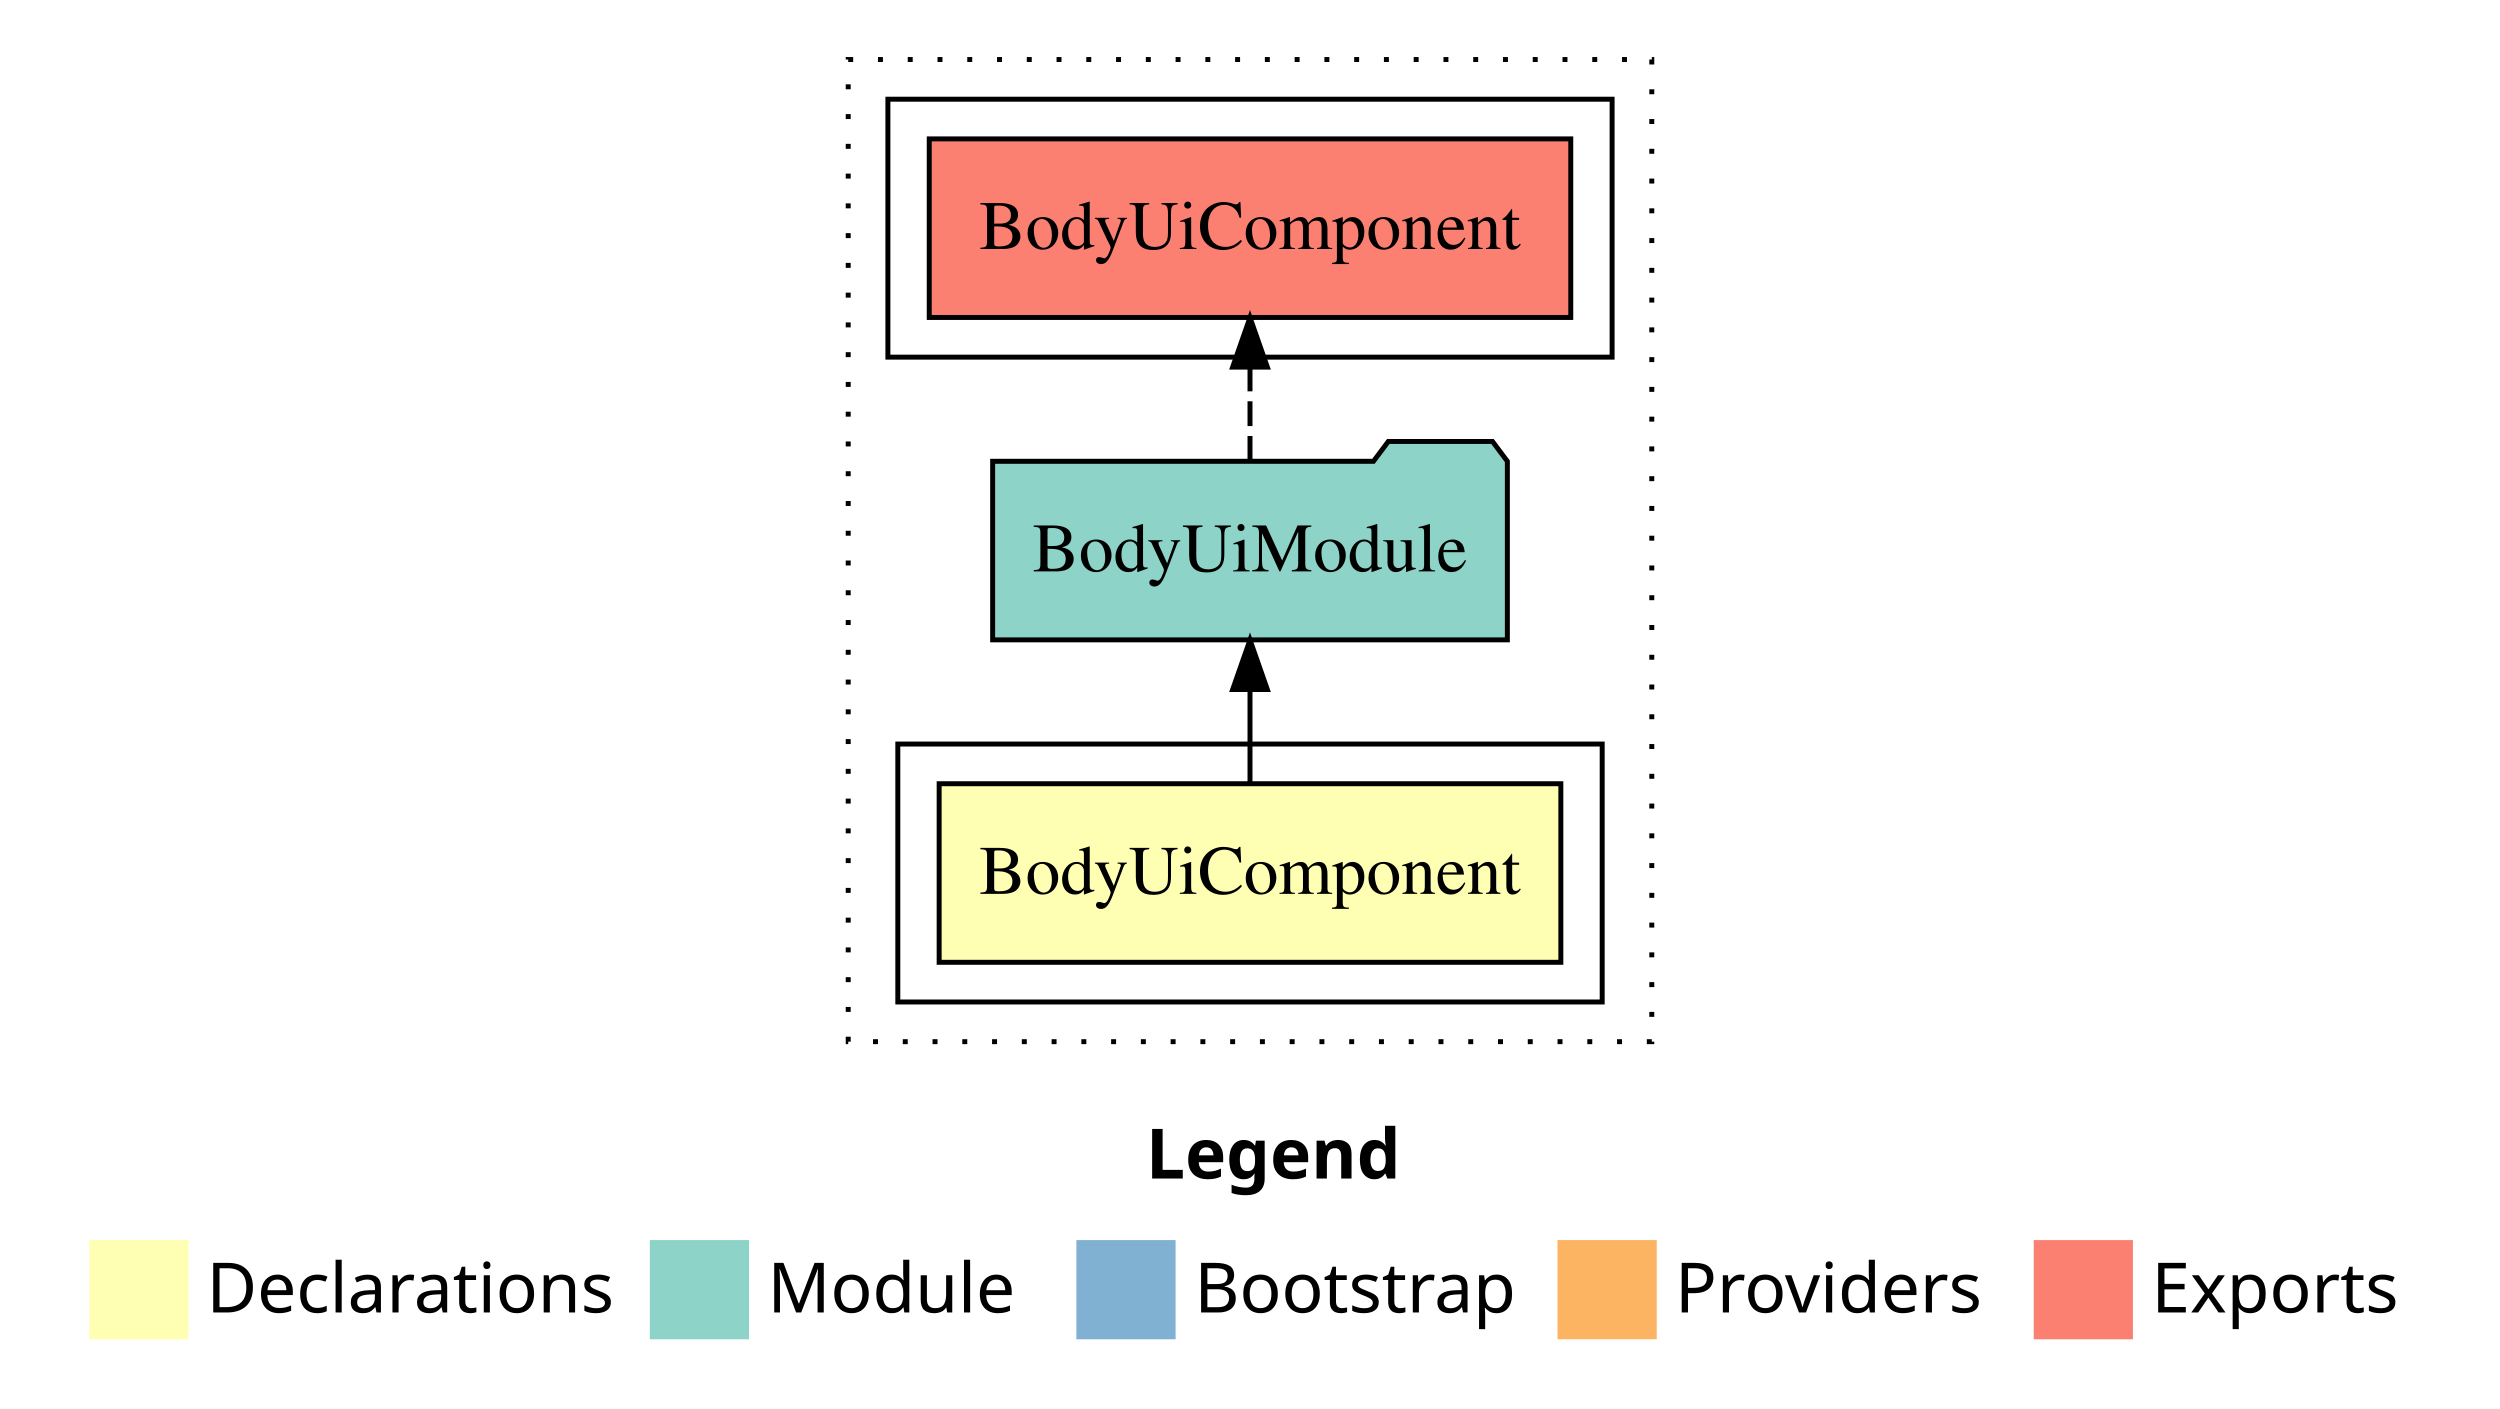
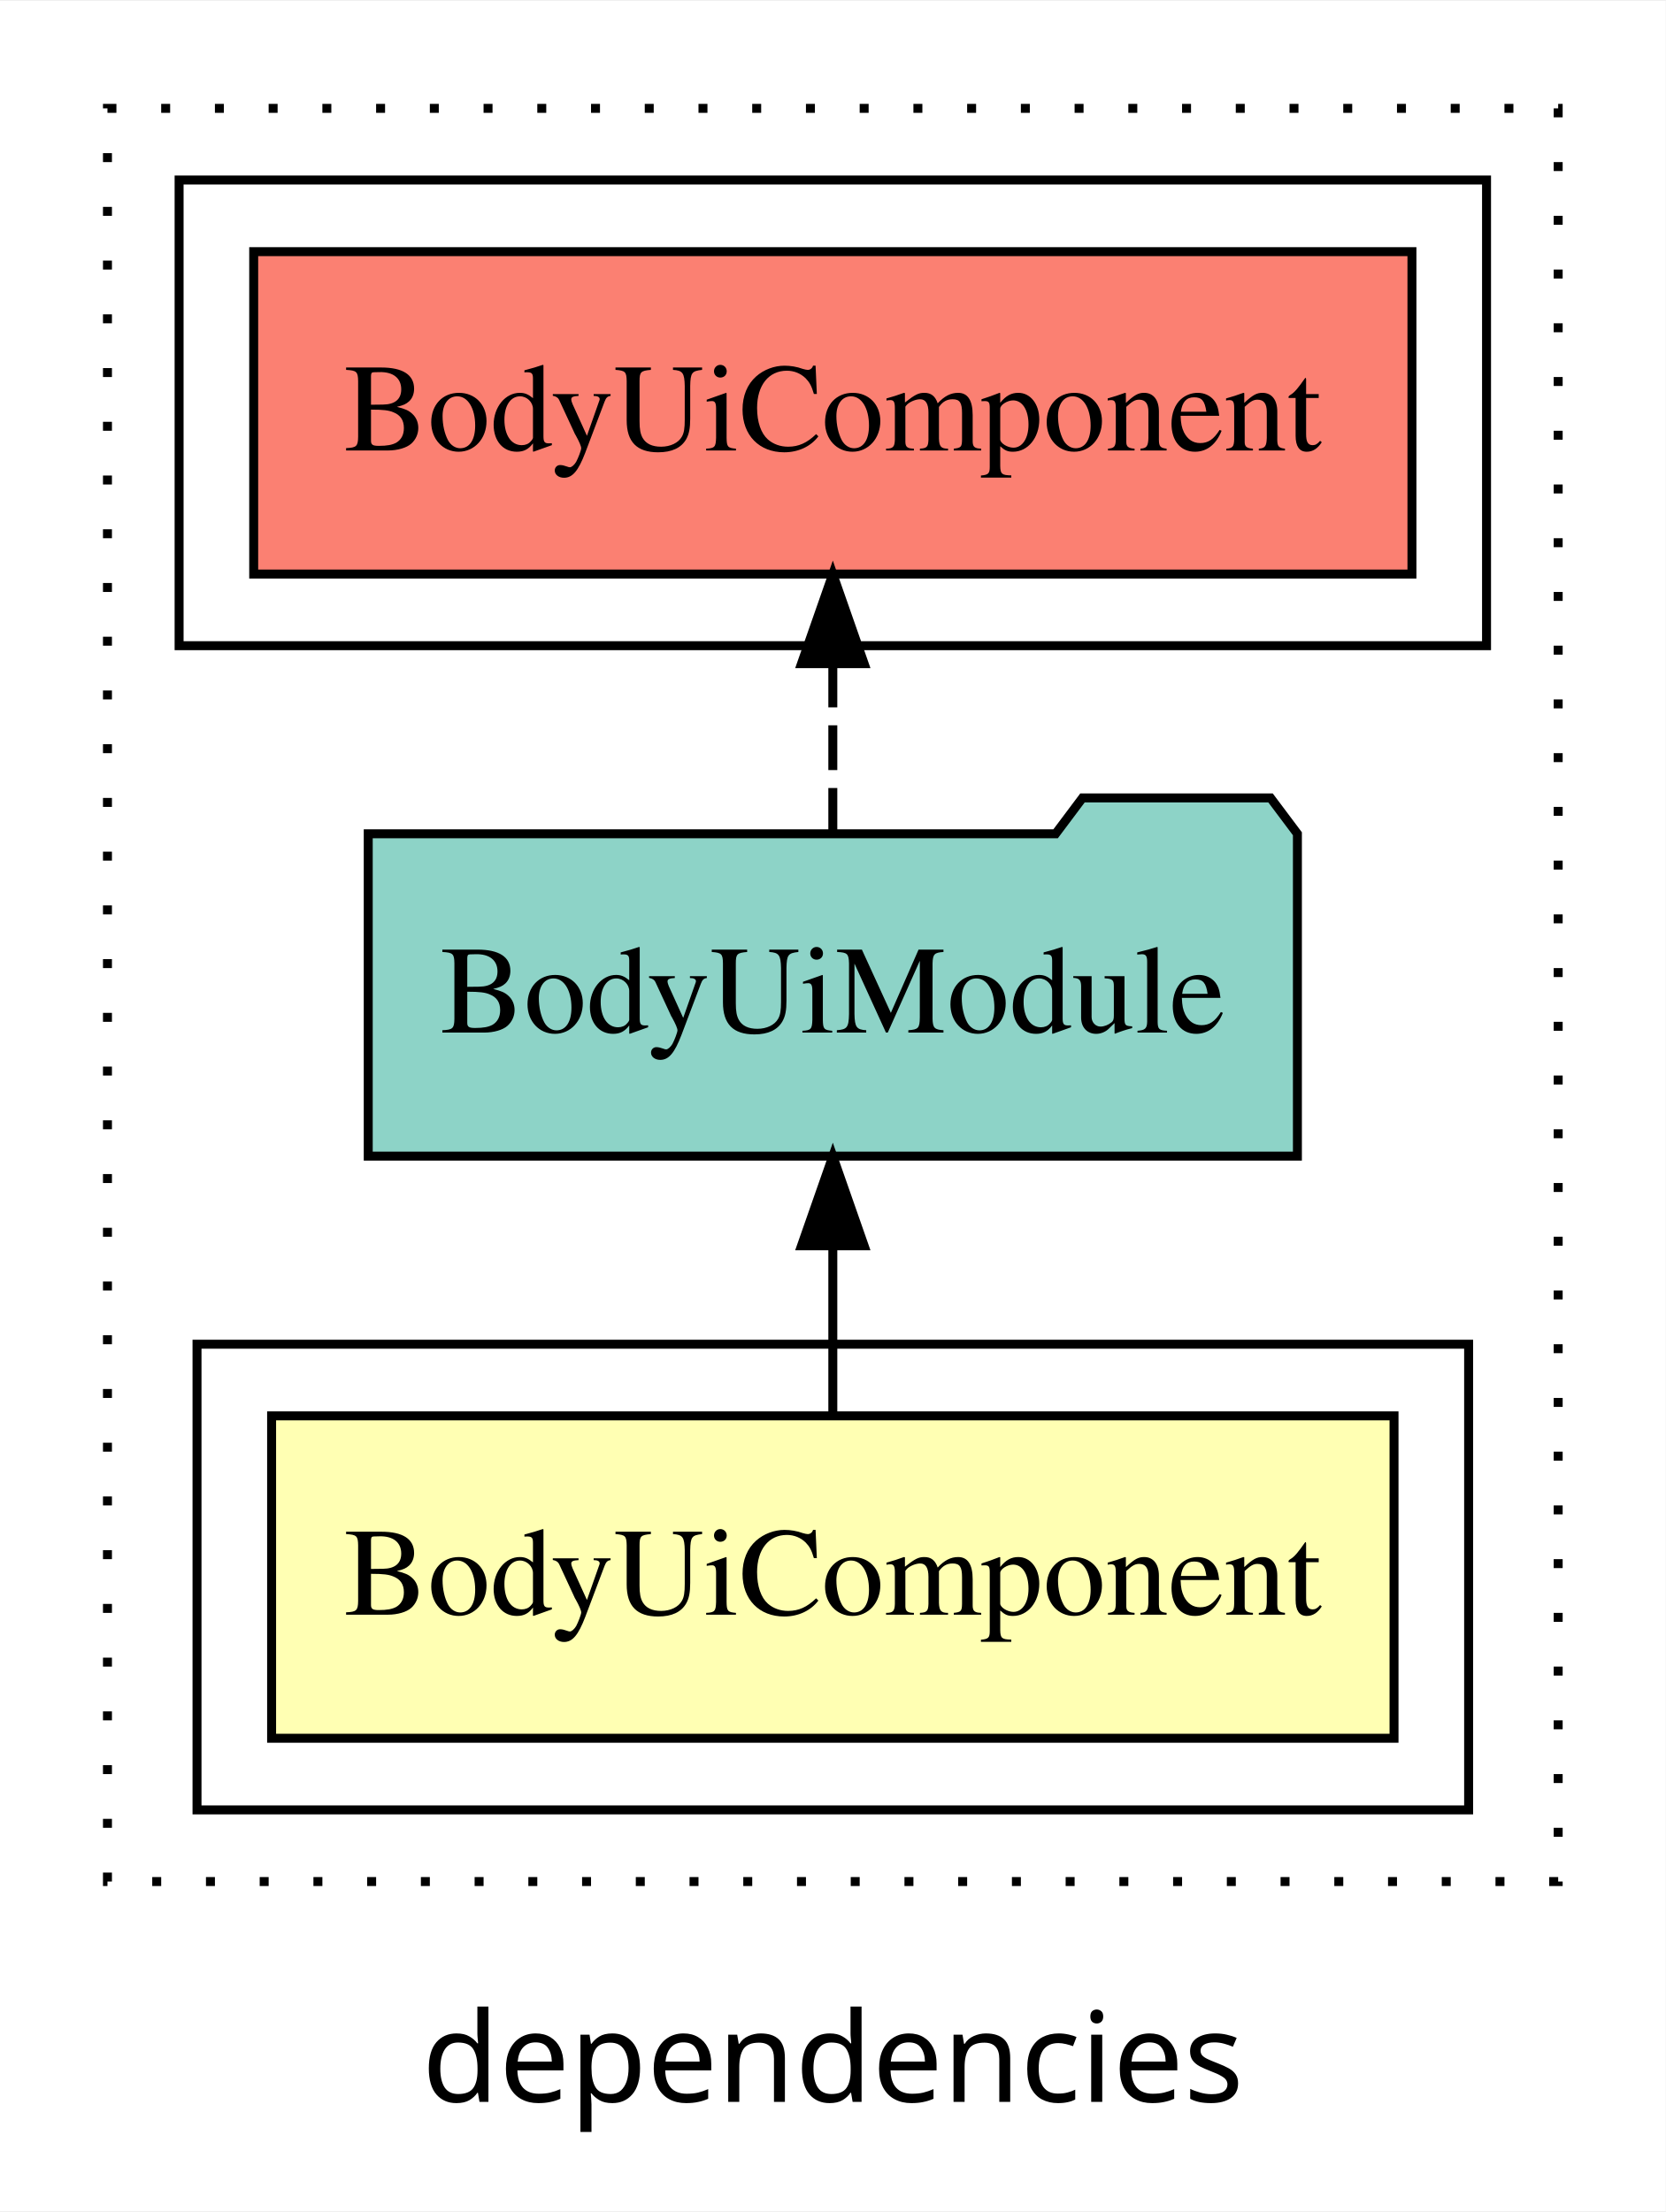
- <svg xmlns="http://www.w3.org/2000/svg" width="504pt" height="284pt" viewBox="0.00 0.00 504.00 284.00">
-   <g id="graph0" class="graph" transform="scale(1 1) rotate(0) translate(4 280)">
-     <polygon fill="#ffffff" stroke="transparent" points="-4,4 -4,-280 500,-280 500,4 -4,4" />
-     <text text-anchor="start" x="227.009" y="-42.4" font-family="sans-serif" font-weight="bold" font-size="14.00" fill="#000000">Legend</text>
-     <polygon fill="#ffffb3" stroke="transparent" points="14,-10 14,-30 34,-30 34,-10 14,-10" />
-     <text text-anchor="start" x="37.629" y="-15.4" font-family="sans-serif" font-size="14.00" fill="#000000">  Declarations</text>
-     <polygon fill="#8dd3c7" stroke="transparent" points="127,-10 127,-30 147,-30 147,-10 127,-10" />
-     <text text-anchor="start" x="150.725" y="-15.4" font-family="sans-serif" font-size="14.00" fill="#000000">  Module</text>
-     <polygon fill="#80b1d3" stroke="transparent" points="213,-10 213,-30 233,-30 233,-10 213,-10" />
-     <text text-anchor="start" x="236.781" y="-15.4" font-family="sans-serif" font-size="14.00" fill="#000000">  Bootstrap</text>
-     <polygon fill="#fdb462" stroke="transparent" points="310,-10 310,-30 330,-30 330,-10 310,-10" />
-     <text text-anchor="start" x="333.673" y="-15.4" font-family="sans-serif" font-size="14.00" fill="#000000">  Providers</text>
-     <polygon fill="#fb8072" stroke="transparent" points="406,-10 406,-30 426,-30 426,-10 406,-10" />
-     <text text-anchor="start" x="429.726" y="-15.4" font-family="sans-serif" font-size="14.00" fill="#000000">  Exports</text>
+ <svg xmlns="http://www.w3.org/2000/svg" width="186pt" height="247pt" viewBox="0.00 0.00 186.00 246.80">
+   <g id="graph0" class="graph" transform="scale(1 1) rotate(0) translate(4 242.8)">
+     <polygon fill="white" stroke="transparent" points="-4,4 -4,-242.8 182,-242.8 182,4 -4,4" />
+     <text text-anchor="middle" x="89" y="-8.2" font-family="sans-serif" font-size="14.00">dependencies</text>
    <g id="clust1" class="cluster">
-       <polygon fill="none" stroke="#000000" stroke-dasharray="1,5" points="167,-70 167,-268 329,-268 329,-70 167,-70" />
+       <polygon fill="none" stroke="black" stroke-dasharray="1,5" points="8,-32.8 8,-230.8 170,-230.8 170,-32.8 8,-32.8" />
    </g>
    <g id="clust2" class="cluster">
-       <polygon fill="none" stroke="#000000" points="177,-78 177,-130 319,-130 319,-78 177,-78" />
+       <polygon fill="none" stroke="black" points="18,-40.8 18,-92.8 160,-92.8 160,-40.8 18,-40.8" />
    </g>
    <g id="clust5" class="cluster">
-       <polygon fill="none" stroke="#000000" points="175,-208 175,-260 321,-260 321,-208 175,-208" />
+       <polygon fill="none" stroke="black" points="16,-170.8 16,-222.8 162,-222.8 162,-170.8 16,-170.8" />
    </g>
    <g id="node1" class="node">
-       <polygon fill="#ffffb3" stroke="#000000" points="310.667,-122 185.333,-122 185.333,-86 310.667,-86 310.667,-122" />
-       <text text-anchor="middle" x="248" y="-99.8" font-family="Times,serif" font-size="14.00" fill="#000000">BodyUiComponent</text>
+       <polygon fill="#ffffb3" stroke="black" points="151.67,-84.8 26.33,-84.8 26.33,-48.8 151.67,-48.8 151.67,-84.8" />
+       <text text-anchor="middle" x="89" y="-62.6" font-family="Times,serif" font-size="14.00">BodyUiComponent</text>
    </g>
    <g id="node2" class="node">
-       <polygon fill="#8dd3c7" stroke="#000000" points="299.884,-187 296.884,-191 275.884,-191 272.884,-187 196.116,-187 196.116,-151 299.884,-151 299.884,-187" />
-       <text text-anchor="middle" x="248" y="-164.8" font-family="Times,serif" font-size="14.00" fill="#000000">BodyUiModule</text>
+       <polygon fill="#8dd3c7" stroke="black" points="140.88,-149.8 137.88,-153.8 116.88,-153.8 113.88,-149.8 37.12,-149.8 37.12,-113.8 140.88,-113.8 140.88,-149.8" />
+       <text text-anchor="middle" x="89" y="-127.6" font-family="Times,serif" font-size="14.00">BodyUiModule</text>
    </g>
    <g id="edge1" class="edge">
-       <path fill="none" stroke="#000000" d="M248,-122.106C248,-122.106 248,-140.991 248,-140.991" />
-       <polygon fill="#000000" stroke="#000000" points="244.5,-140.991 248,-150.991 251.5,-140.991 244.5,-140.991" />
+       <path fill="none" stroke="black" d="M89,-84.91C89,-84.91 89,-103.79 89,-103.79" />
+       <polygon fill="black" stroke="black" points="85.5,-103.79 89,-113.79 92.5,-103.79 85.5,-103.79" />
    </g>
    <g id="node3" class="node">
-       <polygon fill="#fb8072" stroke="#000000" points="312.666,-252 183.334,-252 183.334,-216 312.666,-216 312.666,-252" />
-       <text text-anchor="middle" x="248" y="-229.8" font-family="Times,serif" font-size="14.00" fill="#000000">BodyUiComponent </text>
+       <polygon fill="#fb8072" stroke="black" points="153.67,-214.8 24.33,-214.8 24.33,-178.8 153.67,-178.8 153.67,-214.8" />
+       <text text-anchor="middle" x="89" y="-192.6" font-family="Times,serif" font-size="14.00">BodyUiComponent </text>
    </g>
    <g id="edge2" class="edge">
-       <path fill="none" stroke="#000000" stroke-dasharray="5,2" d="M248,-187.106C248,-187.106 248,-205.991 248,-205.991" />
-       <polygon fill="#000000" stroke="#000000" points="244.5,-205.991 248,-215.991 251.5,-205.991 244.5,-205.991" />
+       <path fill="none" stroke="black" stroke-dasharray="5,2" d="M89,-149.91C89,-149.91 89,-168.79 89,-168.79" />
+       <polygon fill="black" stroke="black" points="85.5,-168.79 89,-178.79 92.5,-168.79 85.5,-168.79" />
    </g>
  </g>
</svg>
